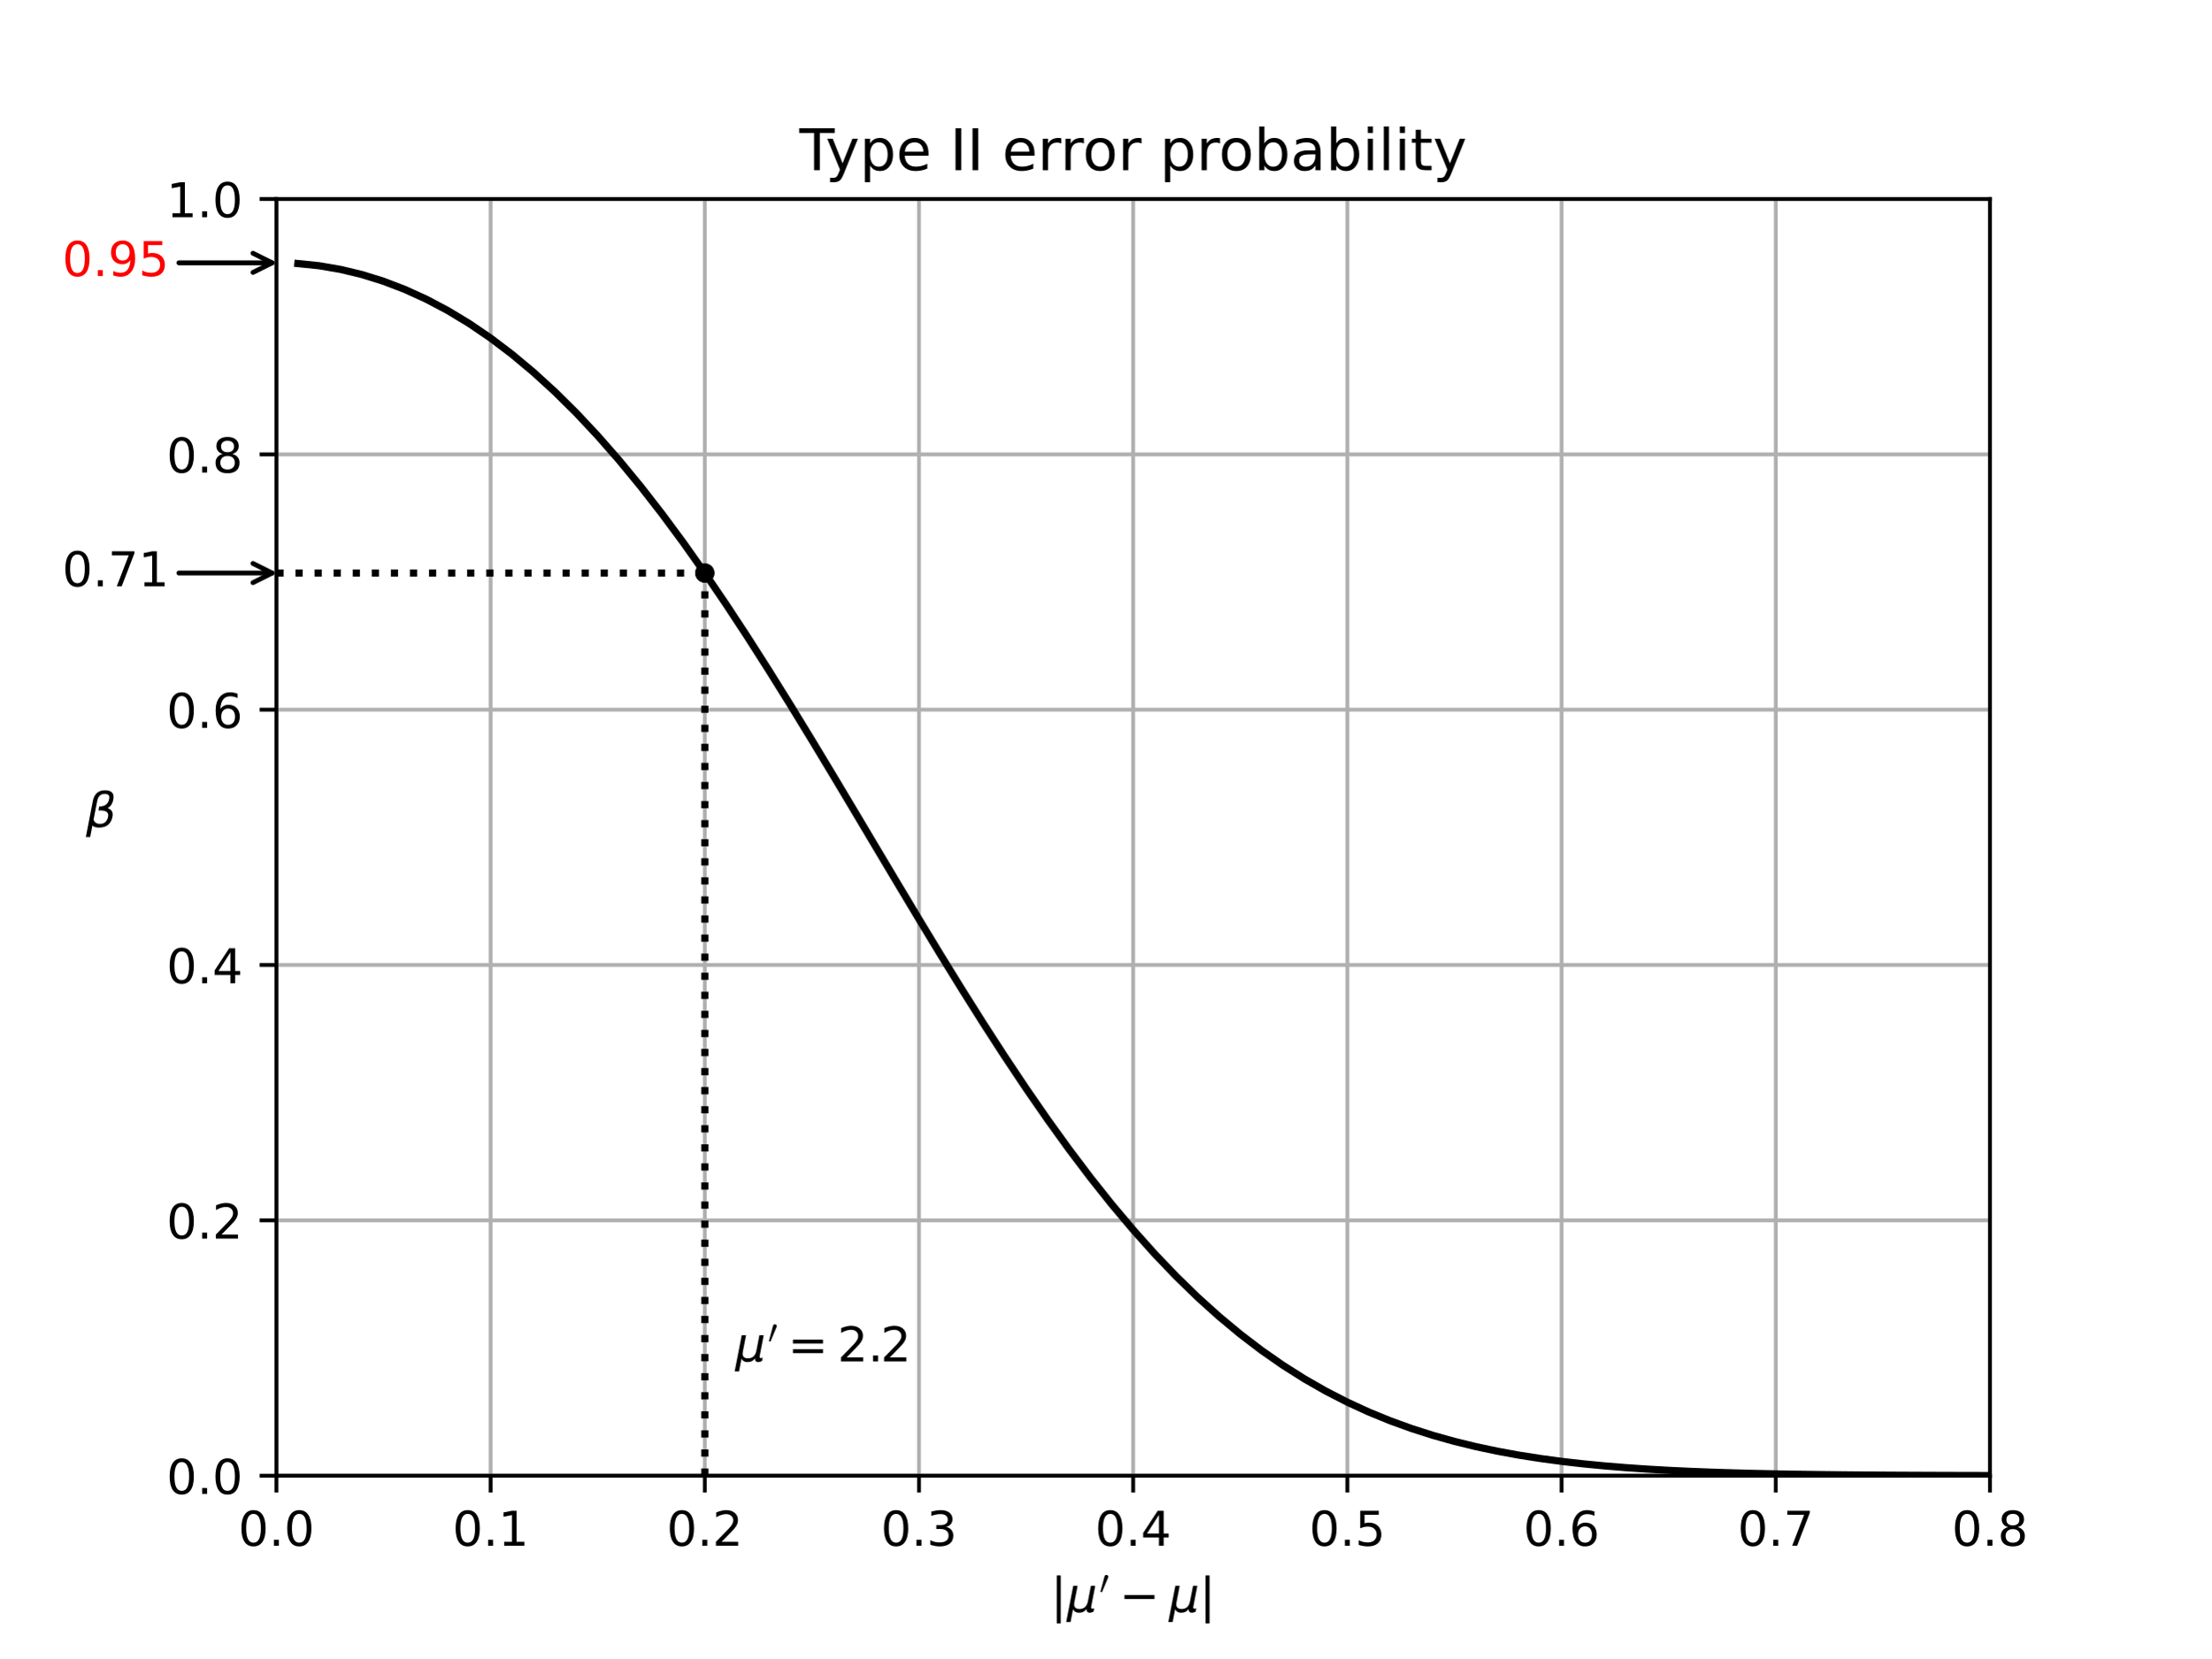
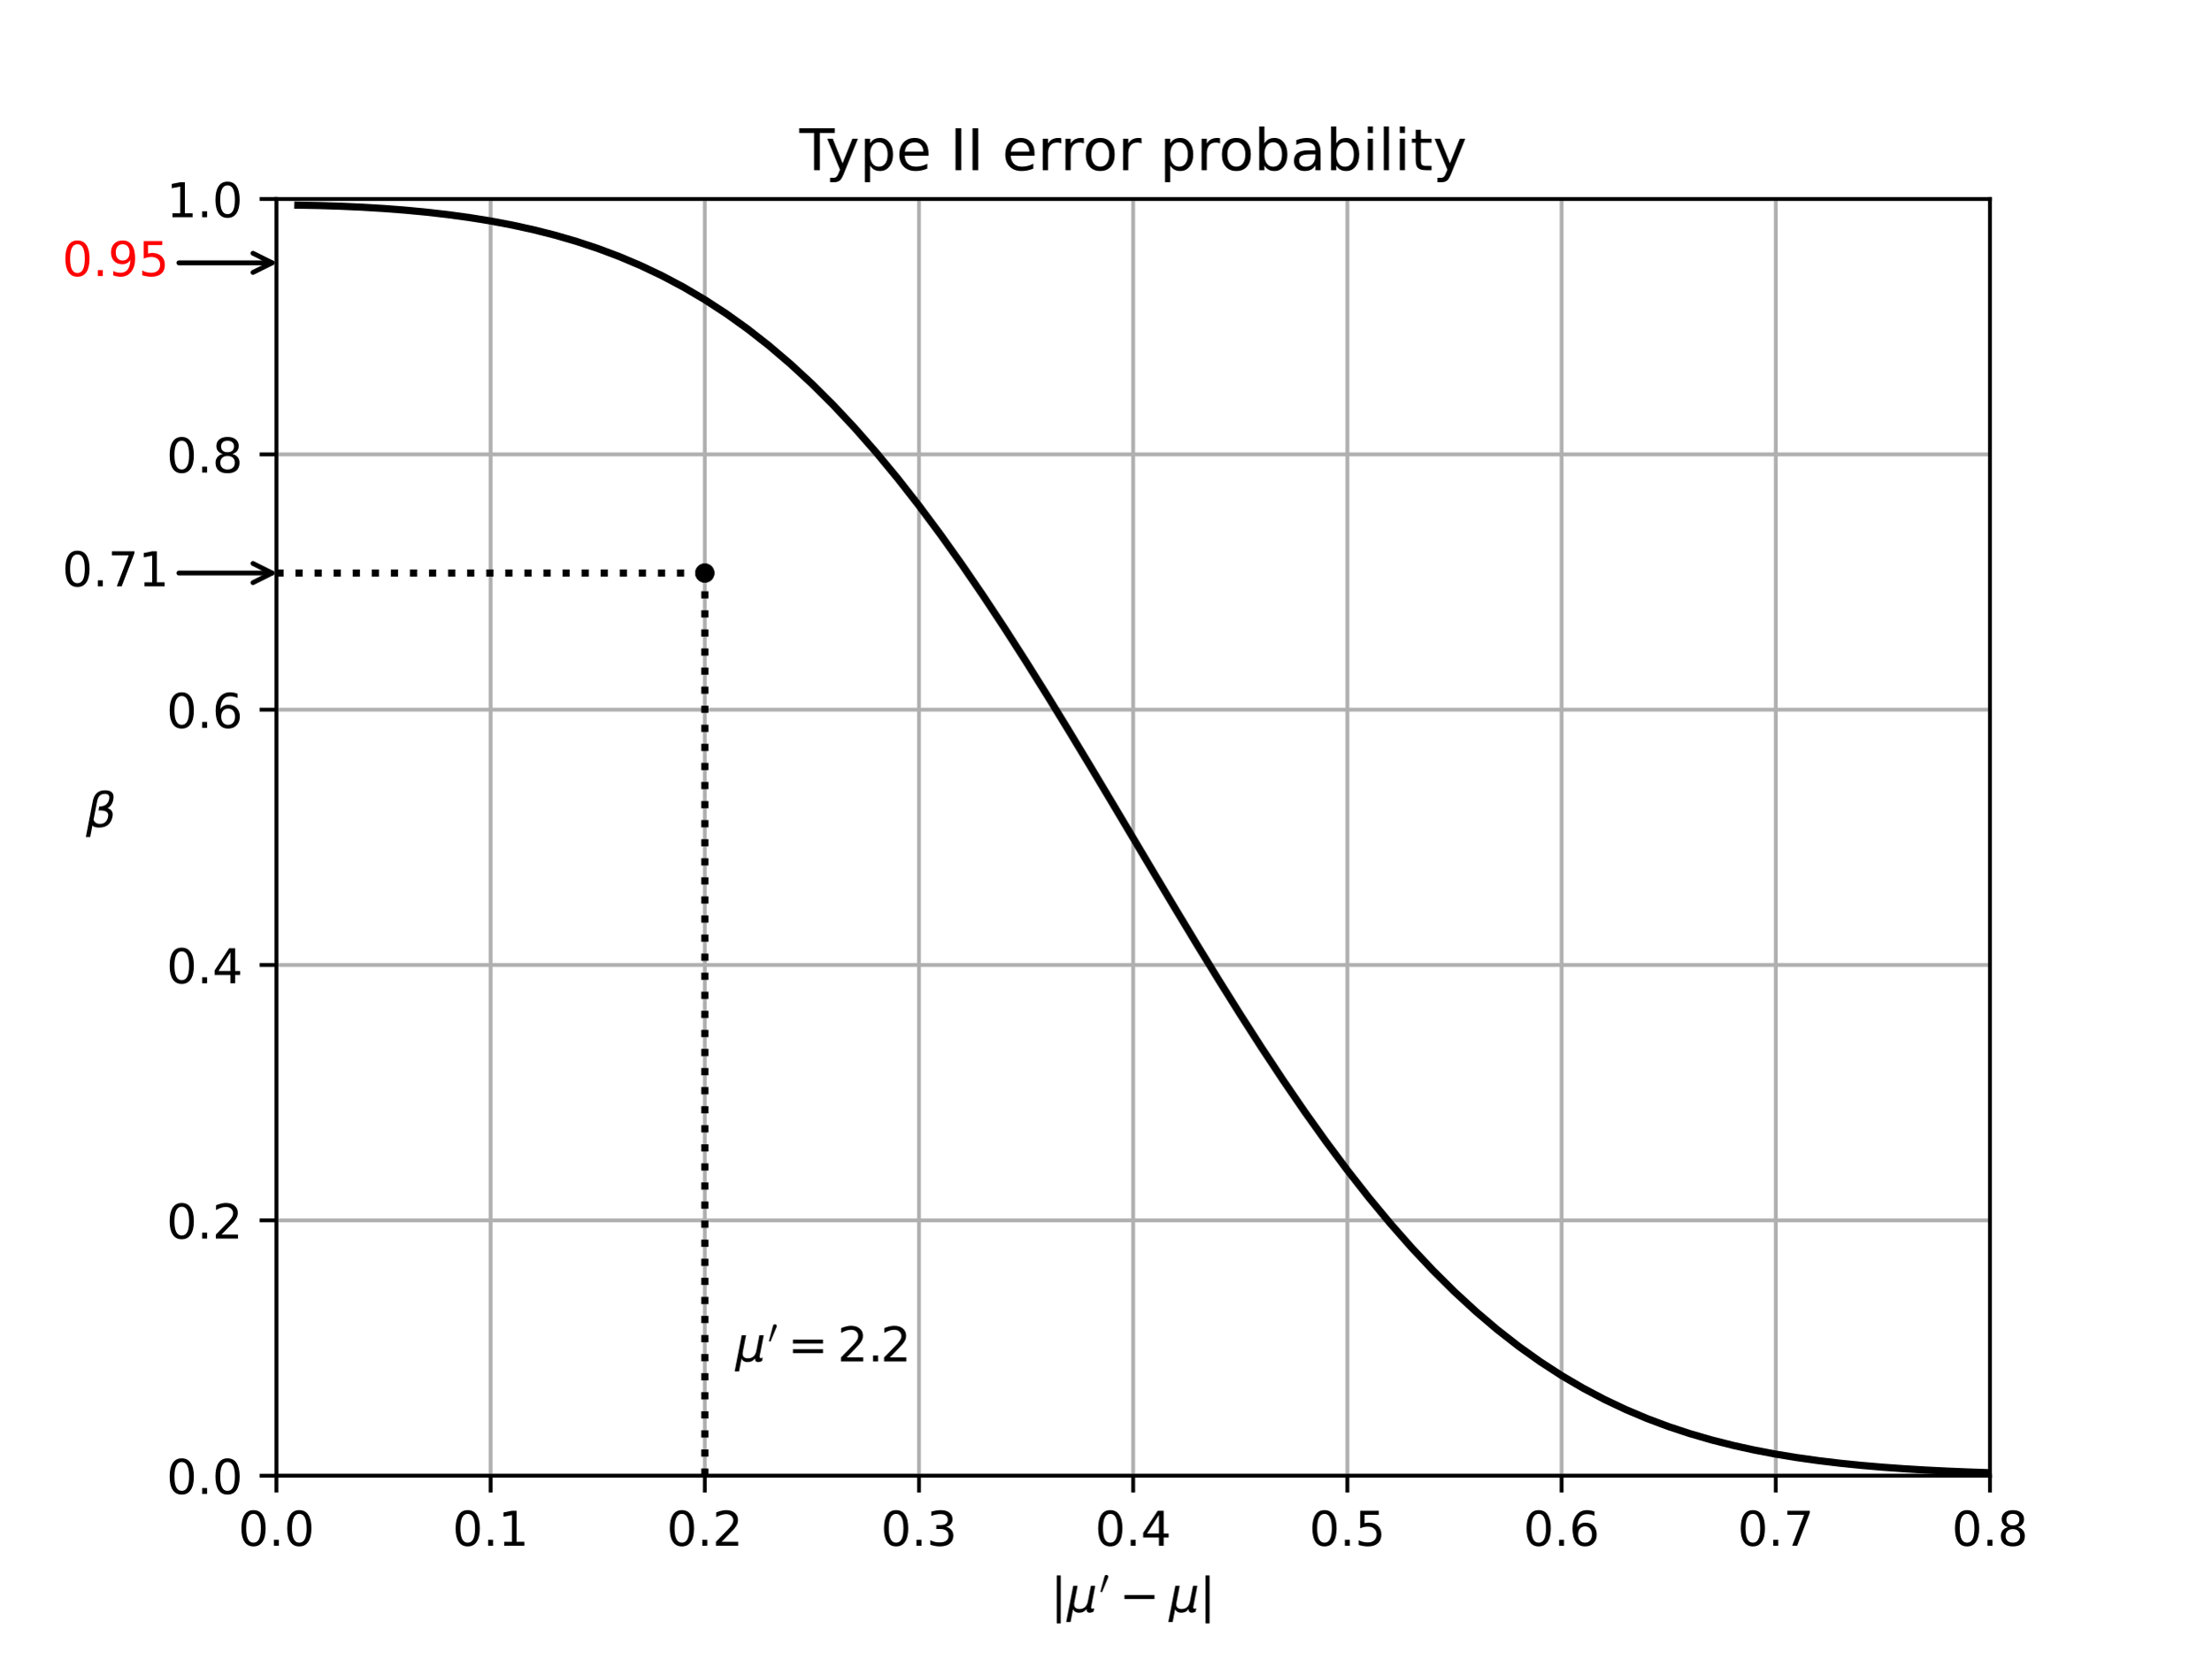
<svg xmlns="http://www.w3.org/2000/svg" xmlns:xlink="http://www.w3.org/1999/xlink" width="460.8pt" height="345.6pt" viewBox="0 0 460.8 345.6" version="1.1">
  <defs>
    <style type="text/css">*{stroke-linejoin: round; stroke-linecap: butt}</style>
  </defs>
  <g id="figure_1">
    <g id="patch_1">
      <path d="M 0 345.6  L 460.8 345.6  L 460.8 0  L 0 0  L 0 345.6  z " style="fill: none" />
    </g>
    <g id="axes_1">
      <g id="patch_2">
        <path d="M 57.6 307.584  L 414.72 307.584  L 414.72 41.472  L 57.6 41.472  L 57.6 307.584  z " style="fill: none" />
      </g>
      <g id="matplotlib.axis_1">
        <g id="xtick_1">
          <g id="line2d_1">
-             <path d="M 57.6 307.584  L 57.6 41.472  " clip-path="url(#p295efc7030)" style="fill: none; stroke: #b0b0b0; stroke-width: 0.8; stroke-linecap: square" />
+             <path d="M 57.6 307.584  L 57.6 41.472  " clip-path="url(#p3015138e8f)" style="fill: none; stroke: #b0b0b0; stroke-width: 0.8; stroke-linecap: square" />
          </g>
          <g id="line2d_2">
            <defs>
-               <path id="m93c1c85472" d="M 0 0  L 0 3.5  " style="stroke: #000000; stroke-width: 0.8" />
+               <path id="m68f4ef0cf5" d="M 0 0  L 0 3.5  " style="stroke: #000000; stroke-width: 0.8" />
            </defs>
            <g>
-               <use xlink:href="#m93c1c85472" x="57.6" y="307.584" style="stroke: #000000; stroke-width: 0.8" />
+               <use xlink:href="#m68f4ef0cf5" x="57.6" y="307.584" style="stroke: #000000; stroke-width: 0.8" />
            </g>
          </g>
          <g id="text_1">
            <g transform="translate(49.64844 322.1824) scale(0.1 -0.1)">
              <defs>
                <path id="DejaVuSans-30" d="M 2034 4250  Q 1547 4250 1301 3770  Q 1056 3291 1056 2328  Q 1056 1369 1301 889  Q 1547 409 2034 409  Q 2525 409 2770 889  Q 3016 1369 3016 2328  Q 3016 3291 2770 3770  Q 2525 4250 2034 4250  z M 2034 4750  Q 2819 4750 3233 4129  Q 3647 3509 3647 2328  Q 3647 1150 3233 529  Q 2819 -91 2034 -91  Q 1250 -91 836 529  Q 422 1150 422 2328  Q 422 3509 836 4129  Q 1250 4750 2034 4750  z " transform="scale(0.015625)" />
                <path id="DejaVuSans-2e" d="M 684 794  L 1344 794  L 1344 0  L 684 0  L 684 794  z " transform="scale(0.015625)" />
              </defs>
              <use xlink:href="#DejaVuSans-30" />
              <use xlink:href="#DejaVuSans-2e" x="63.623" />
              <use xlink:href="#DejaVuSans-30" x="95.41" />
            </g>
          </g>
        </g>
        <g id="xtick_2">
          <g id="line2d_3">
-             <path d="M 102.24 307.584  L 102.24 41.472  " clip-path="url(#p295efc7030)" style="fill: none; stroke: #b0b0b0; stroke-width: 0.8; stroke-linecap: square" />
+             <path d="M 102.24 307.584  L 102.24 41.472  " clip-path="url(#p3015138e8f)" style="fill: none; stroke: #b0b0b0; stroke-width: 0.8; stroke-linecap: square" />
          </g>
          <g id="line2d_4">
            <g>
-               <use xlink:href="#m93c1c85472" x="102.24" y="307.584" style="stroke: #000000; stroke-width: 0.8" />
+               <use xlink:href="#m68f4ef0cf5" x="102.24" y="307.584" style="stroke: #000000; stroke-width: 0.8" />
            </g>
          </g>
          <g id="text_2">
            <g transform="translate(94.28844 322.1824) scale(0.1 -0.1)">
              <defs>
                <path id="DejaVuSans-31" d="M 794 531  L 1825 531  L 1825 4091  L 703 3866  L 703 4441  L 1819 4666  L 2450 4666  L 2450 531  L 3481 531  L 3481 0  L 794 0  L 794 531  z " transform="scale(0.015625)" />
              </defs>
              <use xlink:href="#DejaVuSans-30" />
              <use xlink:href="#DejaVuSans-2e" x="63.623" />
              <use xlink:href="#DejaVuSans-31" x="95.41" />
            </g>
          </g>
        </g>
        <g id="xtick_3">
          <g id="line2d_5">
-             <path d="M 146.88 307.584  L 146.88 41.472  " clip-path="url(#p295efc7030)" style="fill: none; stroke: #b0b0b0; stroke-width: 0.8; stroke-linecap: square" />
+             <path d="M 146.88 307.584  L 146.88 41.472  " clip-path="url(#p3015138e8f)" style="fill: none; stroke: #b0b0b0; stroke-width: 0.8; stroke-linecap: square" />
          </g>
          <g id="line2d_6">
            <g>
-               <use xlink:href="#m93c1c85472" x="146.88" y="307.584" style="stroke: #000000; stroke-width: 0.8" />
+               <use xlink:href="#m68f4ef0cf5" x="146.88" y="307.584" style="stroke: #000000; stroke-width: 0.8" />
            </g>
          </g>
          <g id="text_3">
            <g transform="translate(138.9284 322.1824) scale(0.1 -0.1)">
              <defs>
                <path id="DejaVuSans-32" d="M 1228 531  L 3431 531  L 3431 0  L 469 0  L 469 531  Q 828 903 1448 1529  Q 2069 2156 2228 2338  Q 2531 2678 2651 2914  Q 2772 3150 2772 3378  Q 2772 3750 2511 3984  Q 2250 4219 1831 4219  Q 1534 4219 1204 4116  Q 875 4013 500 3803  L 500 4441  Q 881 4594 1212 4672  Q 1544 4750 1819 4750  Q 2544 4750 2975 4387  Q 3406 4025 3406 3419  Q 3406 3131 3298 2873  Q 3191 2616 2906 2266  Q 2828 2175 2409 1742  Q 1991 1309 1228 531  z " transform="scale(0.015625)" />
              </defs>
              <use xlink:href="#DejaVuSans-30" />
              <use xlink:href="#DejaVuSans-2e" x="63.623" />
              <use xlink:href="#DejaVuSans-32" x="95.41" />
            </g>
          </g>
        </g>
        <g id="xtick_4">
          <g id="line2d_7">
-             <path d="M 191.52 307.584  L 191.52 41.472  " clip-path="url(#p295efc7030)" style="fill: none; stroke: #b0b0b0; stroke-width: 0.8; stroke-linecap: square" />
+             <path d="M 191.52 307.584  L 191.52 41.472  " clip-path="url(#p3015138e8f)" style="fill: none; stroke: #b0b0b0; stroke-width: 0.8; stroke-linecap: square" />
          </g>
          <g id="line2d_8">
            <g>
-               <use xlink:href="#m93c1c85472" x="191.52" y="307.584" style="stroke: #000000; stroke-width: 0.8" />
+               <use xlink:href="#m68f4ef0cf5" x="191.52" y="307.584" style="stroke: #000000; stroke-width: 0.8" />
            </g>
          </g>
          <g id="text_4">
            <g transform="translate(183.5684 322.1824) scale(0.1 -0.1)">
              <defs>
                <path id="DejaVuSans-33" d="M 2597 2516  Q 3050 2419 3304 2112  Q 3559 1806 3559 1356  Q 3559 666 3084 287  Q 2609 -91 1734 -91  Q 1441 -91 1130 -33  Q 819 25 488 141  L 488 750  Q 750 597 1062 519  Q 1375 441 1716 441  Q 2309 441 2620 675  Q 2931 909 2931 1356  Q 2931 1769 2642 2001  Q 2353 2234 1838 2234  L 1294 2234  L 1294 2753  L 1863 2753  Q 2328 2753 2575 2939  Q 2822 3125 2822 3475  Q 2822 3834 2567 4026  Q 2313 4219 1838 4219  Q 1578 4219 1281 4162  Q 984 4106 628 3988  L 628 4550  Q 988 4650 1302 4700  Q 1616 4750 1894 4750  Q 2613 4750 3031 4423  Q 3450 4097 3450 3541  Q 3450 3153 3228 2886  Q 3006 2619 2597 2516  z " transform="scale(0.015625)" />
              </defs>
              <use xlink:href="#DejaVuSans-30" />
              <use xlink:href="#DejaVuSans-2e" x="63.623" />
              <use xlink:href="#DejaVuSans-33" x="95.41" />
            </g>
          </g>
        </g>
        <g id="xtick_5">
          <g id="line2d_9">
-             <path d="M 236.16 307.584  L 236.16 41.472  " clip-path="url(#p295efc7030)" style="fill: none; stroke: #b0b0b0; stroke-width: 0.8; stroke-linecap: square" />
+             <path d="M 236.16 307.584  L 236.16 41.472  " clip-path="url(#p3015138e8f)" style="fill: none; stroke: #b0b0b0; stroke-width: 0.8; stroke-linecap: square" />
          </g>
          <g id="line2d_10">
            <g>
-               <use xlink:href="#m93c1c85472" x="236.16" y="307.584" style="stroke: #000000; stroke-width: 0.8" />
+               <use xlink:href="#m68f4ef0cf5" x="236.16" y="307.584" style="stroke: #000000; stroke-width: 0.8" />
            </g>
          </g>
          <g id="text_5">
            <g transform="translate(228.2084 322.1824) scale(0.1 -0.1)">
              <defs>
                <path id="DejaVuSans-34" d="M 2419 4116  L 825 1625  L 2419 1625  L 2419 4116  z M 2253 4666  L 3047 4666  L 3047 1625  L 3713 1625  L 3713 1100  L 3047 1100  L 3047 0  L 2419 0  L 2419 1100  L 313 1100  L 313 1709  L 2253 4666  z " transform="scale(0.015625)" />
              </defs>
              <use xlink:href="#DejaVuSans-30" />
              <use xlink:href="#DejaVuSans-2e" x="63.623" />
              <use xlink:href="#DejaVuSans-34" x="95.41" />
            </g>
          </g>
        </g>
        <g id="xtick_6">
          <g id="line2d_11">
-             <path d="M 280.8 307.584  L 280.8 41.472  " clip-path="url(#p295efc7030)" style="fill: none; stroke: #b0b0b0; stroke-width: 0.8; stroke-linecap: square" />
+             <path d="M 280.8 307.584  L 280.8 41.472  " clip-path="url(#p3015138e8f)" style="fill: none; stroke: #b0b0b0; stroke-width: 0.8; stroke-linecap: square" />
          </g>
          <g id="line2d_12">
            <g>
-               <use xlink:href="#m93c1c85472" x="280.8" y="307.584" style="stroke: #000000; stroke-width: 0.8" />
+               <use xlink:href="#m68f4ef0cf5" x="280.8" y="307.584" style="stroke: #000000; stroke-width: 0.8" />
            </g>
          </g>
          <g id="text_6">
            <g transform="translate(272.8484 322.1824) scale(0.1 -0.1)">
              <defs>
                <path id="DejaVuSans-35" d="M 691 4666  L 3169 4666  L 3169 4134  L 1269 4134  L 1269 2991  Q 1406 3038 1543 3061  Q 1681 3084 1819 3084  Q 2600 3084 3056 2656  Q 3513 2228 3513 1497  Q 3513 744 3044 326  Q 2575 -91 1722 -91  Q 1428 -91 1123 -41  Q 819 9 494 109  L 494 744  Q 775 591 1075 516  Q 1375 441 1709 441  Q 2250 441 2565 725  Q 2881 1009 2881 1497  Q 2881 1984 2565 2268  Q 2250 2553 1709 2553  Q 1456 2553 1204 2497  Q 953 2441 691 2322  L 691 4666  z " transform="scale(0.015625)" />
              </defs>
              <use xlink:href="#DejaVuSans-30" />
              <use xlink:href="#DejaVuSans-2e" x="63.623" />
              <use xlink:href="#DejaVuSans-35" x="95.41" />
            </g>
          </g>
        </g>
        <g id="xtick_7">
          <g id="line2d_13">
-             <path d="M 325.44 307.584  L 325.44 41.472  " clip-path="url(#p295efc7030)" style="fill: none; stroke: #b0b0b0; stroke-width: 0.8; stroke-linecap: square" />
+             <path d="M 325.44 307.584  L 325.44 41.472  " clip-path="url(#p3015138e8f)" style="fill: none; stroke: #b0b0b0; stroke-width: 0.8; stroke-linecap: square" />
          </g>
          <g id="line2d_14">
            <g>
-               <use xlink:href="#m93c1c85472" x="325.44" y="307.584" style="stroke: #000000; stroke-width: 0.8" />
+               <use xlink:href="#m68f4ef0cf5" x="325.44" y="307.584" style="stroke: #000000; stroke-width: 0.8" />
            </g>
          </g>
          <g id="text_7">
            <g transform="translate(317.4884 322.1824) scale(0.1 -0.1)">
              <defs>
                <path id="DejaVuSans-36" d="M 2113 2584  Q 1688 2584 1439 2293  Q 1191 2003 1191 1497  Q 1191 994 1439 701  Q 1688 409 2113 409  Q 2538 409 2786 701  Q 3034 994 3034 1497  Q 3034 2003 2786 2293  Q 2538 2584 2113 2584  z M 3366 4563  L 3366 3988  Q 3128 4100 2886 4159  Q 2644 4219 2406 4219  Q 1781 4219 1451 3797  Q 1122 3375 1075 2522  Q 1259 2794 1537 2939  Q 1816 3084 2150 3084  Q 2853 3084 3261 2657  Q 3669 2231 3669 1497  Q 3669 778 3244 343  Q 2819 -91 2113 -91  Q 1303 -91 875 529  Q 447 1150 447 2328  Q 447 3434 972 4092  Q 1497 4750 2381 4750  Q 2619 4750 2861 4703  Q 3103 4656 3366 4563  z " transform="scale(0.015625)" />
              </defs>
              <use xlink:href="#DejaVuSans-30" />
              <use xlink:href="#DejaVuSans-2e" x="63.623" />
              <use xlink:href="#DejaVuSans-36" x="95.41" />
            </g>
          </g>
        </g>
        <g id="xtick_8">
          <g id="line2d_15">
-             <path d="M 370.08 307.584  L 370.08 41.472  " clip-path="url(#p295efc7030)" style="fill: none; stroke: #b0b0b0; stroke-width: 0.8; stroke-linecap: square" />
+             <path d="M 370.08 307.584  L 370.08 41.472  " clip-path="url(#p3015138e8f)" style="fill: none; stroke: #b0b0b0; stroke-width: 0.8; stroke-linecap: square" />
          </g>
          <g id="line2d_16">
            <g>
-               <use xlink:href="#m93c1c85472" x="370.08" y="307.584" style="stroke: #000000; stroke-width: 0.8" />
+               <use xlink:href="#m68f4ef0cf5" x="370.08" y="307.584" style="stroke: #000000; stroke-width: 0.8" />
            </g>
          </g>
          <g id="text_8">
            <g transform="translate(362.1284 322.1824) scale(0.1 -0.1)">
              <defs>
                <path id="DejaVuSans-37" d="M 525 4666  L 3525 4666  L 3525 4397  L 1831 0  L 1172 0  L 2766 4134  L 525 4134  L 525 4666  z " transform="scale(0.015625)" />
              </defs>
              <use xlink:href="#DejaVuSans-30" />
              <use xlink:href="#DejaVuSans-2e" x="63.623" />
              <use xlink:href="#DejaVuSans-37" x="95.41" />
            </g>
          </g>
        </g>
        <g id="xtick_9">
          <g id="line2d_17">
-             <path d="M 414.72 307.584  L 414.72 41.472  " clip-path="url(#p295efc7030)" style="fill: none; stroke: #b0b0b0; stroke-width: 0.8; stroke-linecap: square" />
+             <path d="M 414.72 307.584  L 414.72 41.472  " clip-path="url(#p3015138e8f)" style="fill: none; stroke: #b0b0b0; stroke-width: 0.8; stroke-linecap: square" />
          </g>
          <g id="line2d_18">
            <g>
-               <use xlink:href="#m93c1c85472" x="414.72" y="307.584" style="stroke: #000000; stroke-width: 0.8" />
+               <use xlink:href="#m68f4ef0cf5" x="414.72" y="307.584" style="stroke: #000000; stroke-width: 0.8" />
            </g>
          </g>
          <g id="text_9">
            <g transform="translate(406.7684 322.1824) scale(0.1 -0.1)">
              <defs>
                <path id="DejaVuSans-38" d="M 2034 2216  Q 1584 2216 1326 1975  Q 1069 1734 1069 1313  Q 1069 891 1326 650  Q 1584 409 2034 409  Q 2484 409 2743 651  Q 3003 894 3003 1313  Q 3003 1734 2745 1975  Q 2488 2216 2034 2216  z M 1403 2484  Q 997 2584 770 2862  Q 544 3141 544 3541  Q 544 4100 942 4425  Q 1341 4750 2034 4750  Q 2731 4750 3128 4425  Q 3525 4100 3525 3541  Q 3525 3141 3298 2862  Q 3072 2584 2669 2484  Q 3125 2378 3379 2068  Q 3634 1759 3634 1313  Q 3634 634 3220 271  Q 2806 -91 2034 -91  Q 1263 -91 848 271  Q 434 634 434 1313  Q 434 1759 690 2068  Q 947 2378 1403 2484  z M 1172 3481  Q 1172 3119 1398 2916  Q 1625 2713 2034 2713  Q 2441 2713 2670 2916  Q 2900 3119 2900 3481  Q 2900 3844 2670 4047  Q 2441 4250 2034 4250  Q 1625 4250 1398 4047  Q 1172 3844 1172 3481  z " transform="scale(0.015625)" />
              </defs>
              <use xlink:href="#DejaVuSans-30" />
              <use xlink:href="#DejaVuSans-2e" x="63.623" />
              <use xlink:href="#DejaVuSans-38" x="95.41" />
            </g>
          </g>
        </g>
        <g id="text_10">
          <g transform="translate(218.96 336.0621) scale(0.1 -0.1)">
            <defs>
              <path id="DejaVuSans-7c" d="M 1344 4891  L 1344 -1509  L 813 -1509  L 813 4891  L 1344 4891  z " transform="scale(0.015625)" />
              <path id="DejaVuSans-Oblique-3bc" d="M -84 -1331  L 856 3500  L 1434 3500  L 1009 1322  Q 997 1256 987 1175  Q 978 1094 978 1013  Q 978 722 1161 565  Q 1344 409 1684 409  Q 2147 409 2431 671  Q 2716 934 2816 1459  L 3213 3500  L 3788 3500  L 3266 809  Q 3253 750 3248 706  Q 3244 663 3244 628  Q 3244 531 3283 486  Q 3322 441 3406 441  Q 3438 441 3492 456  Q 3547 472 3647 513  L 3559 50  Q 3422 -19 3297 -55  Q 3172 -91 3053 -91  Q 2847 -91 2730 40  Q 2613 172 2613 403  Q 2438 153 2195 31  Q 1953 -91 1625 -91  Q 1334 -91 1117 43  Q 900 178 831 397  L 494 -1331  L -84 -1331  z " transform="scale(0.015625)" />
              <path id="Cmsy10-30" d="M 225 347  Q 184 359 184 409  L 966 3316  Q 1003 3434 1093 3506  Q 1184 3578 1300 3578  Q 1450 3578 1564 3479  Q 1678 3381 1678 3231  Q 1678 3166 1644 3084  L 488 319  Q 466 275 428 275  Q 394 275 320 306  Q 247 338 225 347  z " transform="scale(0.015625)" />
              <path id="DejaVuSans-2212" d="M 678 2272  L 4684 2272  L 4684 1741  L 678 1741  L 678 2272  z " transform="scale(0.015625)" />
            </defs>
            <use xlink:href="#DejaVuSans-7c" transform="translate(0 0.584375)" />
            <use xlink:href="#DejaVuSans-Oblique-3bc" transform="translate(33.69141 0.584375)" />
            <use xlink:href="#Cmsy10-30" transform="translate(101.7806 38.86563) scale(0.7)" />
            <use xlink:href="#DejaVuSans-2212" transform="translate(143.2406 0.584375)" />
            <use xlink:href="#DejaVuSans-Oblique-3bc" transform="translate(246.512 0.584375)" />
            <use xlink:href="#DejaVuSans-7c" transform="translate(310.1351 0.584375)" />
          </g>
        </g>
      </g>
      <g id="matplotlib.axis_2">
        <g id="ytick_1">
          <g id="line2d_19">
-             <path d="M 57.6 307.584  L 414.72 307.584  " clip-path="url(#p295efc7030)" style="fill: none; stroke: #b0b0b0; stroke-width: 0.8; stroke-linecap: square" />
+             <path d="M 57.6 307.584  L 414.72 307.584  " clip-path="url(#p3015138e8f)" style="fill: none; stroke: #b0b0b0; stroke-width: 0.8; stroke-linecap: square" />
          </g>
          <g id="line2d_20">
            <defs>
-               <path id="mcbfb2cc5e2" d="M 0 0  L -3.5 0  " style="stroke: #000000; stroke-width: 0.8" />
+               <path id="ma1a4ec20f0" d="M 0 0  L -3.5 0  " style="stroke: #000000; stroke-width: 0.8" />
            </defs>
            <g>
-               <use xlink:href="#mcbfb2cc5e2" x="57.6" y="307.584" style="stroke: #000000; stroke-width: 0.8" />
+               <use xlink:href="#ma1a4ec20f0" x="57.6" y="307.584" style="stroke: #000000; stroke-width: 0.8" />
            </g>
          </g>
          <g id="text_11">
            <g transform="translate(34.69687 311.3832) scale(0.1 -0.1)">
              <use xlink:href="#DejaVuSans-30" />
              <use xlink:href="#DejaVuSans-2e" x="63.623" />
              <use xlink:href="#DejaVuSans-30" x="95.41" />
            </g>
          </g>
        </g>
        <g id="ytick_2">
          <g id="line2d_21">
-             <path d="M 57.6 254.362  L 414.72 254.362  " clip-path="url(#p295efc7030)" style="fill: none; stroke: #b0b0b0; stroke-width: 0.8; stroke-linecap: square" />
+             <path d="M 57.6 254.362  L 414.72 254.362  " clip-path="url(#p3015138e8f)" style="fill: none; stroke: #b0b0b0; stroke-width: 0.8; stroke-linecap: square" />
          </g>
          <g id="line2d_22">
            <g>
-               <use xlink:href="#mcbfb2cc5e2" x="57.6" y="254.362" style="stroke: #000000; stroke-width: 0.8" />
+               <use xlink:href="#ma1a4ec20f0" x="57.6" y="254.362" style="stroke: #000000; stroke-width: 0.8" />
            </g>
          </g>
          <g id="text_12">
            <g transform="translate(34.69687 258.1608) scale(0.1 -0.1)">
              <use xlink:href="#DejaVuSans-30" />
              <use xlink:href="#DejaVuSans-2e" x="63.623" />
              <use xlink:href="#DejaVuSans-32" x="95.41" />
            </g>
          </g>
        </g>
        <g id="ytick_3">
          <g id="line2d_23">
-             <path d="M 57.6 201.139  L 414.72 201.139  " clip-path="url(#p295efc7030)" style="fill: none; stroke: #b0b0b0; stroke-width: 0.8; stroke-linecap: square" />
+             <path d="M 57.6 201.139  L 414.72 201.139  " clip-path="url(#p3015138e8f)" style="fill: none; stroke: #b0b0b0; stroke-width: 0.8; stroke-linecap: square" />
          </g>
          <g id="line2d_24">
            <g>
-               <use xlink:href="#mcbfb2cc5e2" x="57.6" y="201.139" style="stroke: #000000; stroke-width: 0.8" />
+               <use xlink:href="#ma1a4ec20f0" x="57.6" y="201.139" style="stroke: #000000; stroke-width: 0.8" />
            </g>
          </g>
          <g id="text_13">
            <g transform="translate(34.69687 204.9384) scale(0.1 -0.1)">
              <use xlink:href="#DejaVuSans-30" />
              <use xlink:href="#DejaVuSans-2e" x="63.623" />
              <use xlink:href="#DejaVuSans-34" x="95.41" />
            </g>
          </g>
        </g>
        <g id="ytick_4">
          <g id="line2d_25">
-             <path d="M 57.6 147.917  L 414.72 147.917  " clip-path="url(#p295efc7030)" style="fill: none; stroke: #b0b0b0; stroke-width: 0.8; stroke-linecap: square" />
+             <path d="M 57.6 147.917  L 414.72 147.917  " clip-path="url(#p3015138e8f)" style="fill: none; stroke: #b0b0b0; stroke-width: 0.8; stroke-linecap: square" />
          </g>
          <g id="line2d_26">
            <g>
-               <use xlink:href="#mcbfb2cc5e2" x="57.6" y="147.917" style="stroke: #000000; stroke-width: 0.8" />
+               <use xlink:href="#ma1a4ec20f0" x="57.6" y="147.917" style="stroke: #000000; stroke-width: 0.8" />
            </g>
          </g>
          <g id="text_14">
            <g transform="translate(34.69687 151.716) scale(0.1 -0.1)">
              <use xlink:href="#DejaVuSans-30" />
              <use xlink:href="#DejaVuSans-2e" x="63.623" />
              <use xlink:href="#DejaVuSans-36" x="95.41" />
            </g>
          </g>
        </g>
        <g id="ytick_5">
          <g id="line2d_27">
-             <path d="M 57.6 94.694  L 414.72 94.694  " clip-path="url(#p295efc7030)" style="fill: none; stroke: #b0b0b0; stroke-width: 0.8; stroke-linecap: square" />
+             <path d="M 57.6 94.694  L 414.72 94.694  " clip-path="url(#p3015138e8f)" style="fill: none; stroke: #b0b0b0; stroke-width: 0.8; stroke-linecap: square" />
          </g>
          <g id="line2d_28">
            <g>
-               <use xlink:href="#mcbfb2cc5e2" x="57.6" y="94.694" style="stroke: #000000; stroke-width: 0.8" />
+               <use xlink:href="#ma1a4ec20f0" x="57.6" y="94.694" style="stroke: #000000; stroke-width: 0.8" />
            </g>
          </g>
          <g id="text_15">
            <g transform="translate(34.69687 98.49362) scale(0.1 -0.1)">
              <use xlink:href="#DejaVuSans-30" />
              <use xlink:href="#DejaVuSans-2e" x="63.623" />
              <use xlink:href="#DejaVuSans-38" x="95.41" />
            </g>
          </g>
        </g>
        <g id="ytick_6">
          <g id="line2d_29">
-             <path d="M 57.6 41.472  L 414.72 41.472  " clip-path="url(#p295efc7030)" style="fill: none; stroke: #b0b0b0; stroke-width: 0.8; stroke-linecap: square" />
+             <path d="M 57.6 41.472  L 414.72 41.472  " clip-path="url(#p3015138e8f)" style="fill: none; stroke: #b0b0b0; stroke-width: 0.8; stroke-linecap: square" />
          </g>
          <g id="line2d_30">
            <g>
-               <use xlink:href="#mcbfb2cc5e2" x="57.6" y="41.472" style="stroke: #000000; stroke-width: 0.8" />
+               <use xlink:href="#ma1a4ec20f0" x="57.6" y="41.472" style="stroke: #000000; stroke-width: 0.8" />
            </g>
          </g>
          <g id="text_16">
            <g transform="translate(34.69687 45.27122) scale(0.1 -0.1)">
              <use xlink:href="#DejaVuSans-31" />
              <use xlink:href="#DejaVuSans-2e" x="63.623" />
              <use xlink:href="#DejaVuSans-30" x="95.41" />
            </g>
          </g>
        </g>
        <g id="text_17">
          <g transform="translate(17.89688 172.428) scale(0.1 -0.1)">
            <defs>
              <path id="DejaVuSans-Oblique-3b2" d="M 872 216  L 572 -1331  L -6 -1331  L 928 3478  Q 1206 4903 2538 4903  Q 3888 4903 3659 3700  Q 3503 2844 2894 2531  Q 3713 2250 3553 1416  Q 3272 -69 1759 -66  Q 1097 -63 872 216  z M 1019 966  Q 1259 422 1875 425  Q 2775 425 2966 1406  Q 3138 2288 1675 2219  L 1778 2750  Q 2909 2731 3106 3750  Q 3241 4438 2509 4434  Q 1691 4434 1503 3459  L 1019 966  z " transform="scale(0.015625)" />
              <path id="DejaVuSans-20" transform="scale(0.015625)" />
            </defs>
            <use xlink:href="#DejaVuSans-Oblique-3b2" transform="translate(0 0.390625)" />
            <use xlink:href="#DejaVuSans-20" transform="translate(63.81836 0.390625)" />
            <use xlink:href="#DejaVuSans-20" transform="translate(95.60547 0.390625)" />
          </g>
        </g>
      </g>
      <g id="line2d_31">
-         <path d="M 62.064 54.929  L 66.528 55.387  L 70.992 56.152  L 75.456 57.228  L 79.92 58.619  L 84.384 60.328  L 88.848 62.362  L 93.312 64.726  L 97.776 67.425  L 102.24 70.464  L 106.704 73.847  L 111.168 77.576  L 115.632 81.651  L 120.096 86.072  L 124.56 90.835  L 129.024 95.933  L 133.488 101.356  L 137.952 107.092  L 142.416 113.125  L 146.88 119.437  L 151.344 126.003  L 155.808 132.799  L 160.272 139.797  L 164.736 146.965  L 169.2 154.271  L 173.664 161.678  L 178.128 169.151  L 182.592 176.651  L 187.056 184.142  L 191.52 191.586  L 195.984 198.946  L 200.448 206.187  L 204.912 213.275  L 209.376 220.178  L 213.84 226.868  L 218.304 233.319  L 222.768 239.509  L 227.232 245.418  L 231.696 251.031  L 236.16 256.336  L 240.624 261.326  L 245.088 265.995  L 249.552 270.343  L 254.016 274.37  L 258.48 278.084  L 262.944 281.489  L 267.408 284.598  L 271.872 287.421  L 276.336 289.971  L 280.8 292.265  L 285.264 294.317  L 289.728 296.143  L 294.192 297.76  L 298.656 299.186  L 303.12 300.436  L 307.584 301.527  L 312.048 302.474  L 316.512 303.292  L 320.976 303.995  L 325.44 304.597  L 329.904 305.108  L 334.368 305.542  L 338.832 305.907  L 343.296 306.213  L 347.76 306.468  L 352.224 306.68  L 356.688 306.855  L 361.152 306.999  L 365.616 307.117  L 370.08 307.212  L 374.544 307.29  L 379.008 307.352  L 383.472 307.402  L 387.936 307.442  L 392.4 307.474  L 396.864 307.499  L 401.328 307.518  L 405.792 307.534  L 410.256 307.546  L 414.72 307.555  L 419.184 307.562  L 423.648 307.568  L 428.112 307.572  L 432.576 307.575  L 437.04 307.577  L 441.504 307.579  L 445.968 307.58  L 450.432 307.581  L 454.896 307.582  L 459.36 307.583  L 461.8 307.583  " clip-path="url(#p295efc7030)" style="fill: none; stroke: #000000; stroke-width: 1.5; stroke-linecap: square" />
+         <path d="M 62.064 42.75  L 66.528 42.834  L 70.992 42.976  L 75.456 43.179  L 79.92 43.449  L 84.384 43.791  L 88.848 44.213  L 93.312 44.724  L 97.776 45.333  L 102.24 46.053  L 106.704 46.896  L 111.168 47.875  L 115.632 49.005  L 120.096 50.3  L 124.56 51.778  L 129.024 53.454  L 133.488 55.344  L 137.952 57.465  L 142.416 59.833  L 146.88 62.464  L 151.344 65.371  L 155.808 68.568  L 160.272 72.066  L 164.736 75.873  L 169.2 79.997  L 173.664 84.442  L 178.128 89.208  L 182.592 94.294  L 187.056 99.694  L 191.52 105.398  L 195.984 111.394  L 200.448 117.665  L 204.912 124.192  L 209.376 130.95  L 213.84 137.913  L 218.304 145.051  L 222.768 152.333  L 227.232 159.724  L 231.696 167.188  L 236.16 174.689  L 240.624 182.19  L 245.088 189.652  L 249.552 197.039  L 254.016 204.315  L 258.48 211.446  L 262.944 218.401  L 267.408 225.15  L 271.872 231.666  L 276.336 237.925  L 280.8 243.909  L 285.264 249.601  L 289.728 254.987  L 294.192 260.06  L 298.656 264.812  L 303.12 269.243  L 307.584 273.354  L 312.048 277.148  L 316.512 280.633  L 320.976 283.818  L 325.44 286.714  L 329.904 289.334  L 334.368 291.693  L 338.832 293.806  L 343.296 295.689  L 347.76 297.359  L 352.224 298.833  L 356.688 300.127  L 361.152 301.258  L 365.616 302.241  L 370.08 303.091  L 374.544 303.823  L 379.008 304.449  L 383.472 304.983  L 387.936 305.436  L 392.4 305.818  L 396.864 306.139  L 401.328 306.407  L 405.792 306.629  L 410.256 306.813  L 414.72 306.965  L 419.184 307.089  L 423.648 307.19  L 428.112 307.271  L 432.576 307.337  L 437.04 307.39  L 441.504 307.433  L 445.968 307.466  L 450.432 307.493  L 454.896 307.514  L 459.36 307.53  L 461.8 307.537  " clip-path="url(#p3015138e8f)" style="fill: none; stroke: #000000; stroke-width: 1.5; stroke-linecap: square" />
      </g>
      <g id="line2d_32">
-         <path d="M 146.88 307.584  L 146.88 119.437  " clip-path="url(#p295efc7030)" style="fill: none; stroke-dasharray: 1.5,2.475; stroke-dashoffset: 0; stroke: #000000; stroke-width: 1.5" />
+         <path d="M 146.88 307.584  L 146.88 119.437  " clip-path="url(#p3015138e8f)" style="fill: none; stroke-dasharray: 1.5,2.475; stroke-dashoffset: 0; stroke: #000000; stroke-width: 1.5" />
      </g>
      <g id="line2d_33">
-         <path d="M 57.6 119.437  L 146.88 119.437  " clip-path="url(#p295efc7030)" style="fill: none; stroke-dasharray: 1.5,2.475; stroke-dashoffset: 0; stroke: #000000; stroke-width: 1.5" />
+         <path d="M 57.6 119.437  L 146.88 119.437  " clip-path="url(#p3015138e8f)" style="fill: none; stroke-dasharray: 1.5,2.475; stroke-dashoffset: 0; stroke: #000000; stroke-width: 1.5" />
      </g>
      <g id="line2d_34">
        <defs>
-           <path id="m1e9213737d" d="M 0 1.5  C 0.398 1.5 0.779 1.342 1.061 1.061  C 1.342 0.779 1.5 0.398 1.5 0  C 1.5 -0.398 1.342 -0.779 1.061 -1.061  C 0.779 -1.342 0.398 -1.5 0 -1.5  C -0.398 -1.5 -0.779 -1.342 -1.061 -1.061  C -1.342 -0.779 -1.5 -0.398 -1.5 0  C -1.5 0.398 -1.342 0.779 -1.061 1.061  C -0.779 1.342 -0.398 1.5 0 1.5  z " style="stroke: #000000" />
+           <path id="md77695182b" d="M 0 1.5  C 0.398 1.5 0.779 1.342 1.061 1.061  C 1.342 0.779 1.5 0.398 1.5 0  C 1.5 -0.398 1.342 -0.779 1.061 -1.061  C 0.779 -1.342 0.398 -1.5 0 -1.5  C -0.398 -1.5 -0.779 -1.342 -1.061 -1.061  C -1.342 -0.779 -1.5 -0.398 -1.5 0  C -1.5 0.398 -1.342 0.779 -1.061 1.061  C -0.779 1.342 -0.398 1.5 0 1.5  z " style="stroke: #000000" />
        </defs>
-         <g clip-path="url(#p295efc7030)">
-           <use xlink:href="#m1e9213737d" x="146.88" y="119.437" style="stroke: #000000" />
-           <use xlink:href="#m1e9213737d" x="146.88" y="119.437" style="stroke: #000000" />
+         <g clip-path="url(#p3015138e8f)">
+           <use xlink:href="#md77695182b" x="146.88" y="119.437" style="stroke: #000000" />
+           <use xlink:href="#md77695182b" x="146.88" y="119.437" style="stroke: #000000" />
        </g>
      </g>
      <g id="patch_3">
        <path d="M 57.6 307.584  L 57.6 41.472  " style="fill: none; stroke: #000000; stroke-width: 0.8; stroke-linejoin: miter; stroke-linecap: square" />
      </g>
      <g id="patch_4">
        <path d="M 414.72 307.584  L 414.72 41.472  " style="fill: none; stroke: #000000; stroke-width: 0.8; stroke-linejoin: miter; stroke-linecap: square" />
      </g>
      <g id="patch_5">
        <path d="M 57.6 307.584  L 414.72 307.584  " style="fill: none; stroke: #000000; stroke-width: 0.8; stroke-linejoin: miter; stroke-linecap: square" />
      </g>
      <g id="patch_6">
        <path d="M 57.6 41.472  L 414.72 41.472  " style="fill: none; stroke: #000000; stroke-width: 0.8; stroke-linejoin: miter; stroke-linecap: square" />
      </g>
      <g id="text_18">
        <g style="fill: #ff0000" transform="translate(12.96 57.53697) scale(0.1 -0.1)">
          <defs>
            <path id="DejaVuSans-39" d="M 703 97  L 703 672  Q 941 559 1184 500  Q 1428 441 1663 441  Q 2288 441 2617 861  Q 2947 1281 2994 2138  Q 2813 1869 2534 1725  Q 2256 1581 1919 1581  Q 1219 1581 811 2004  Q 403 2428 403 3163  Q 403 3881 828 4315  Q 1253 4750 1959 4750  Q 2769 4750 3195 4129  Q 3622 3509 3622 2328  Q 3622 1225 3098 567  Q 2575 -91 1691 -91  Q 1453 -91 1209 -44  Q 966 3 703 97  z M 1959 2075  Q 2384 2075 2632 2365  Q 2881 2656 2881 3163  Q 2881 3666 2632 3958  Q 2384 4250 1959 4250  Q 1534 4250 1286 3958  Q 1038 3666 1038 3163  Q 1038 2656 1286 2365  Q 1534 2075 1959 2075  z " transform="scale(0.015625)" />
          </defs>
          <use xlink:href="#DejaVuSans-30" />
          <use xlink:href="#DejaVuSans-2e" x="63.623" />
          <use xlink:href="#DejaVuSans-39" x="95.41" />
          <use xlink:href="#DejaVuSans-35" x="159.033" />
        </g>
      </g>
      <g id="patch_7">
        <path d="M 37.279 54.778  Q 47.555 54.778 56.713 54.778  " style="fill: none; stroke: #000000; stroke-linecap: round" />
        <path d="M 52.713 52.778  L 56.713 54.778  L 52.713 56.778  " style="fill: none; stroke: #000000; stroke-linecap: round" />
      </g>
      <g id="text_19">
        <g transform="translate(12.96 122.1959) scale(0.1 -0.1)">
          <use xlink:href="#DejaVuSans-30" />
          <use xlink:href="#DejaVuSans-2e" x="63.623" />
          <use xlink:href="#DejaVuSans-37" x="95.41" />
          <use xlink:href="#DejaVuSans-31" x="159.033" />
        </g>
      </g>
      <g id="patch_8">
        <path d="M 37.279 119.437  Q 47.555 119.437 56.713 119.437  " style="fill: none; stroke: #000000; stroke-linecap: round" />
        <path d="M 52.713 117.437  L 56.713 119.437  L 52.713 121.437  " style="fill: none; stroke: #000000; stroke-linecap: round" />
      </g>
      <g id="text_20">
        <g transform="translate(146.88 283.8228) scale(0.1 -0.1)">
          <defs>
            <path id="DejaVuSans-3d" d="M 678 2906  L 4684 2906  L 4684 2381  L 678 2381  L 678 2906  z M 678 1631  L 4684 1631  L 4684 1100  L 678 1100  L 678 1631  z " transform="scale(0.015625)" />
          </defs>
          <use xlink:href="#DejaVuSans-20" transform="translate(0 0.584375)" />
          <use xlink:href="#DejaVuSans-20" transform="translate(31.78711 0.584375)" />
          <use xlink:href="#DejaVuSans-Oblique-3bc" transform="translate(63.57422 0.584375)" />
          <use xlink:href="#Cmsy10-30" transform="translate(131.6634 38.86563) scale(0.7)" />
          <use xlink:href="#DejaVuSans-3d" transform="translate(173.1234 0.584375)" />
          <use xlink:href="#DejaVuSans-32" transform="translate(276.3949 0.584375)" />
          <use xlink:href="#DejaVuSans-2e" transform="translate(340.0179 0.584375)" />
          <use xlink:href="#DejaVuSans-32" transform="translate(366.305 0.584375)" />
        </g>
      </g>
      <g id="text_21">
        <g transform="translate(166.5863 35.472) scale(0.12 -0.12)">
          <defs>
            <path id="DejaVuSans-54" d="M -19 4666  L 3928 4666  L 3928 4134  L 2272 4134  L 2272 0  L 1638 0  L 1638 4134  L -19 4134  L -19 4666  z " transform="scale(0.015625)" />
            <path id="DejaVuSans-79" d="M 2059 -325  Q 1816 -950 1584 -1140  Q 1353 -1331 966 -1331  L 506 -1331  L 506 -850  L 844 -850  Q 1081 -850 1212 -737  Q 1344 -625 1503 -206  L 1606 56  L 191 3500  L 800 3500  L 1894 763  L 2988 3500  L 3597 3500  L 2059 -325  z " transform="scale(0.015625)" />
            <path id="DejaVuSans-70" d="M 1159 525  L 1159 -1331  L 581 -1331  L 581 3500  L 1159 3500  L 1159 2969  Q 1341 3281 1617 3432  Q 1894 3584 2278 3584  Q 2916 3584 3314 3078  Q 3713 2572 3713 1747  Q 3713 922 3314 415  Q 2916 -91 2278 -91  Q 1894 -91 1617 61  Q 1341 213 1159 525  z M 3116 1747  Q 3116 2381 2855 2742  Q 2594 3103 2138 3103  Q 1681 3103 1420 2742  Q 1159 2381 1159 1747  Q 1159 1113 1420 752  Q 1681 391 2138 391  Q 2594 391 2855 752  Q 3116 1113 3116 1747  z " transform="scale(0.015625)" />
            <path id="DejaVuSans-65" d="M 3597 1894  L 3597 1613  L 953 1613  Q 991 1019 1311 708  Q 1631 397 2203 397  Q 2534 397 2845 478  Q 3156 559 3463 722  L 3463 178  Q 3153 47 2828 -22  Q 2503 -91 2169 -91  Q 1331 -91 842 396  Q 353 884 353 1716  Q 353 2575 817 3079  Q 1281 3584 2069 3584  Q 2775 3584 3186 3129  Q 3597 2675 3597 1894  z M 3022 2063  Q 3016 2534 2758 2815  Q 2500 3097 2075 3097  Q 1594 3097 1305 2825  Q 1016 2553 972 2059  L 3022 2063  z " transform="scale(0.015625)" />
            <path id="DejaVuSans-49" d="M 628 4666  L 1259 4666  L 1259 0  L 628 0  L 628 4666  z " transform="scale(0.015625)" />
            <path id="DejaVuSans-72" d="M 2631 2963  Q 2534 3019 2420 3045  Q 2306 3072 2169 3072  Q 1681 3072 1420 2755  Q 1159 2438 1159 1844  L 1159 0  L 581 0  L 581 3500  L 1159 3500  L 1159 2956  Q 1341 3275 1631 3429  Q 1922 3584 2338 3584  Q 2397 3584 2469 3576  Q 2541 3569 2628 3553  L 2631 2963  z " transform="scale(0.015625)" />
            <path id="DejaVuSans-6f" d="M 1959 3097  Q 1497 3097 1228 2736  Q 959 2375 959 1747  Q 959 1119 1226 758  Q 1494 397 1959 397  Q 2419 397 2687 759  Q 2956 1122 2956 1747  Q 2956 2369 2687 2733  Q 2419 3097 1959 3097  z M 1959 3584  Q 2709 3584 3137 3096  Q 3566 2609 3566 1747  Q 3566 888 3137 398  Q 2709 -91 1959 -91  Q 1206 -91 779 398  Q 353 888 353 1747  Q 353 2609 779 3096  Q 1206 3584 1959 3584  z " transform="scale(0.015625)" />
            <path id="DejaVuSans-62" d="M 3116 1747  Q 3116 2381 2855 2742  Q 2594 3103 2138 3103  Q 1681 3103 1420 2742  Q 1159 2381 1159 1747  Q 1159 1113 1420 752  Q 1681 391 2138 391  Q 2594 391 2855 752  Q 3116 1113 3116 1747  z M 1159 2969  Q 1341 3281 1617 3432  Q 1894 3584 2278 3584  Q 2916 3584 3314 3078  Q 3713 2572 3713 1747  Q 3713 922 3314 415  Q 2916 -91 2278 -91  Q 1894 -91 1617 61  Q 1341 213 1159 525  L 1159 0  L 581 0  L 581 4863  L 1159 4863  L 1159 2969  z " transform="scale(0.015625)" />
            <path id="DejaVuSans-61" d="M 2194 1759  Q 1497 1759 1228 1600  Q 959 1441 959 1056  Q 959 750 1161 570  Q 1363 391 1709 391  Q 2188 391 2477 730  Q 2766 1069 2766 1631  L 2766 1759  L 2194 1759  z M 3341 1997  L 3341 0  L 2766 0  L 2766 531  Q 2569 213 2275 61  Q 1981 -91 1556 -91  Q 1019 -91 701 211  Q 384 513 384 1019  Q 384 1609 779 1909  Q 1175 2209 1959 2209  L 2766 2209  L 2766 2266  Q 2766 2663 2505 2880  Q 2244 3097 1772 3097  Q 1472 3097 1187 3025  Q 903 2953 641 2809  L 641 3341  Q 956 3463 1253 3523  Q 1550 3584 1831 3584  Q 2591 3584 2966 3190  Q 3341 2797 3341 1997  z " transform="scale(0.015625)" />
            <path id="DejaVuSans-69" d="M 603 3500  L 1178 3500  L 1178 0  L 603 0  L 603 3500  z M 603 4863  L 1178 4863  L 1178 4134  L 603 4134  L 603 4863  z " transform="scale(0.015625)" />
            <path id="DejaVuSans-6c" d="M 603 4863  L 1178 4863  L 1178 0  L 603 0  L 603 4863  z " transform="scale(0.015625)" />
            <path id="DejaVuSans-74" d="M 1172 4494  L 1172 3500  L 2356 3500  L 2356 3053  L 1172 3053  L 1172 1153  Q 1172 725 1289 603  Q 1406 481 1766 481  L 2356 481  L 2356 0  L 1766 0  Q 1100 0 847 248  Q 594 497 594 1153  L 594 3053  L 172 3053  L 172 3500  L 594 3500  L 594 4494  L 1172 4494  z " transform="scale(0.015625)" />
          </defs>
          <use xlink:href="#DejaVuSans-54" />
          <use xlink:href="#DejaVuSans-79" x="45.459" />
          <use xlink:href="#DejaVuSans-70" x="104.639" />
          <use xlink:href="#DejaVuSans-65" x="168.115" />
          <use xlink:href="#DejaVuSans-20" x="229.639" />
          <use xlink:href="#DejaVuSans-49" x="261.426" />
          <use xlink:href="#DejaVuSans-49" x="290.918" />
          <use xlink:href="#DejaVuSans-20" x="320.41" />
          <use xlink:href="#DejaVuSans-65" x="352.197" />
          <use xlink:href="#DejaVuSans-72" x="413.721" />
          <use xlink:href="#DejaVuSans-72" x="453.084" />
          <use xlink:href="#DejaVuSans-6f" x="491.947" />
          <use xlink:href="#DejaVuSans-72" x="553.129" />
          <use xlink:href="#DejaVuSans-20" x="594.242" />
          <use xlink:href="#DejaVuSans-70" x="626.029" />
          <use xlink:href="#DejaVuSans-72" x="689.506" />
          <use xlink:href="#DejaVuSans-6f" x="728.369" />
          <use xlink:href="#DejaVuSans-62" x="789.551" />
          <use xlink:href="#DejaVuSans-61" x="853.027" />
          <use xlink:href="#DejaVuSans-62" x="914.307" />
          <use xlink:href="#DejaVuSans-69" x="977.783" />
          <use xlink:href="#DejaVuSans-6c" x="1005.566" />
          <use xlink:href="#DejaVuSans-69" x="1033.35" />
          <use xlink:href="#DejaVuSans-74" x="1061.133" />
          <use xlink:href="#DejaVuSans-79" x="1100.342" />
        </g>
      </g>
    </g>
  </g>
  <defs>
-     <clipPath id="p295efc7030">
+     <clipPath id="p3015138e8f">
      <rect x="57.6" y="41.472" width="357.12" height="266.112" />
    </clipPath>
  </defs>
</svg>
